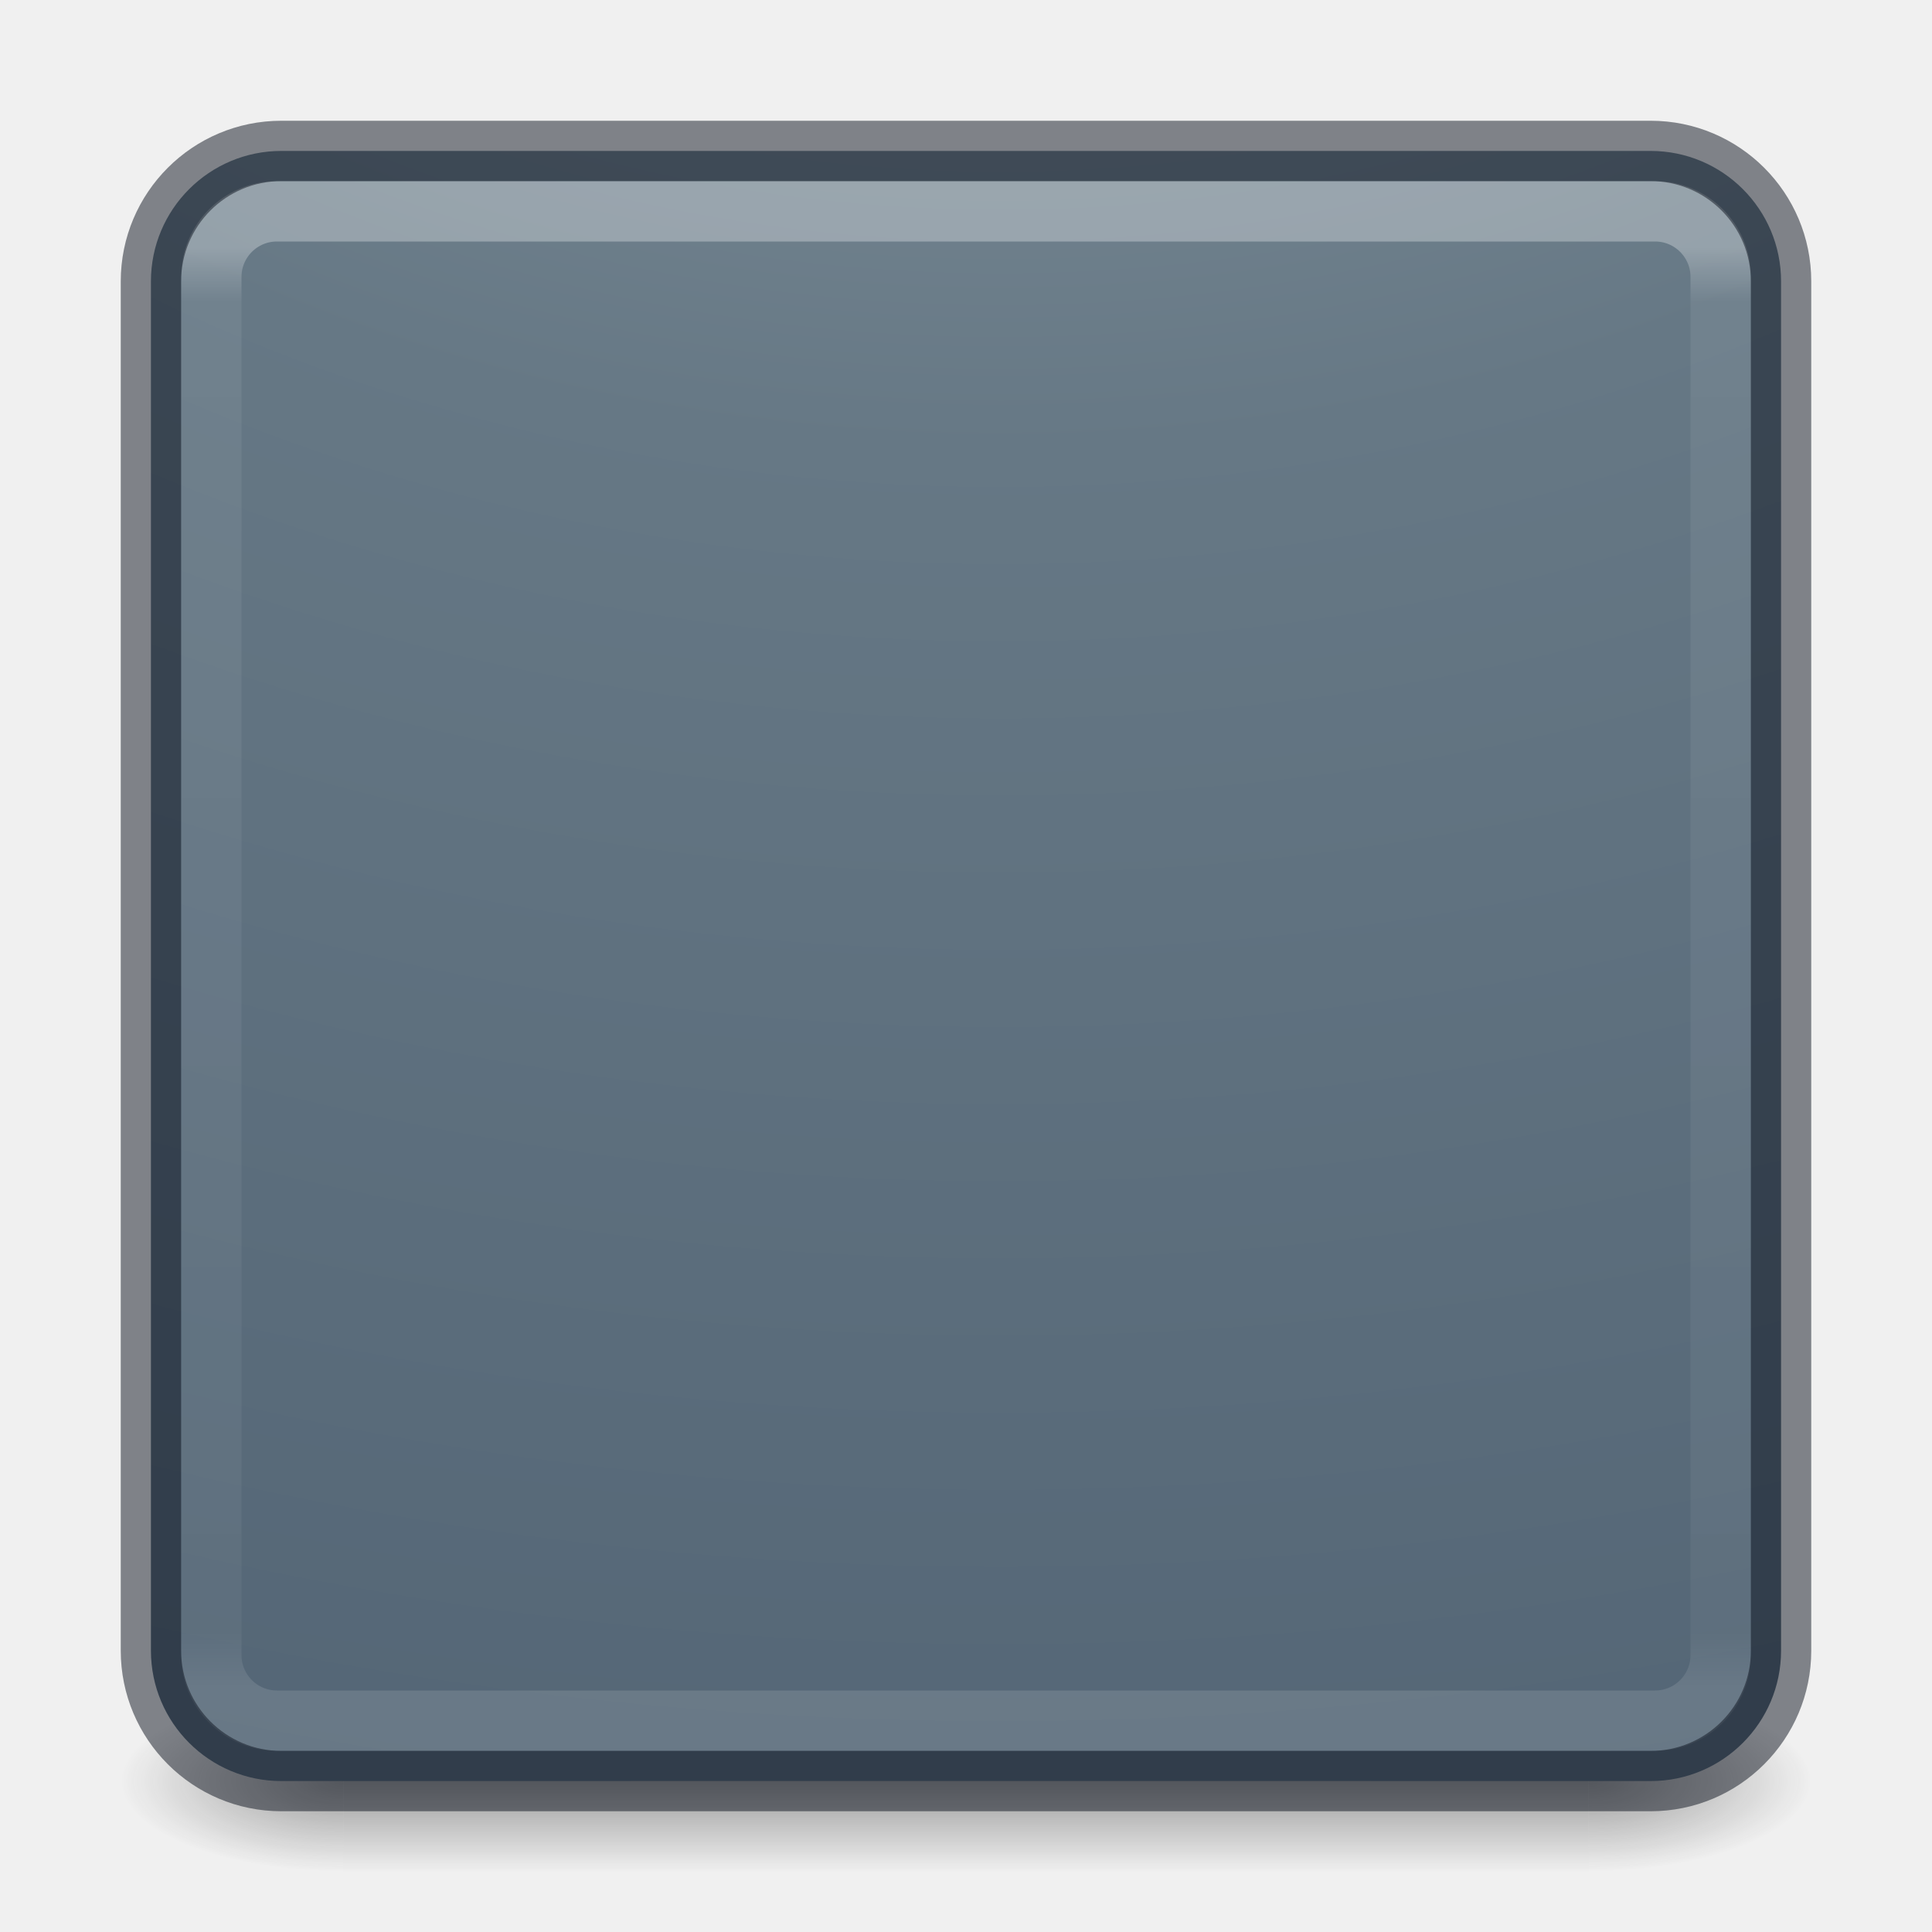
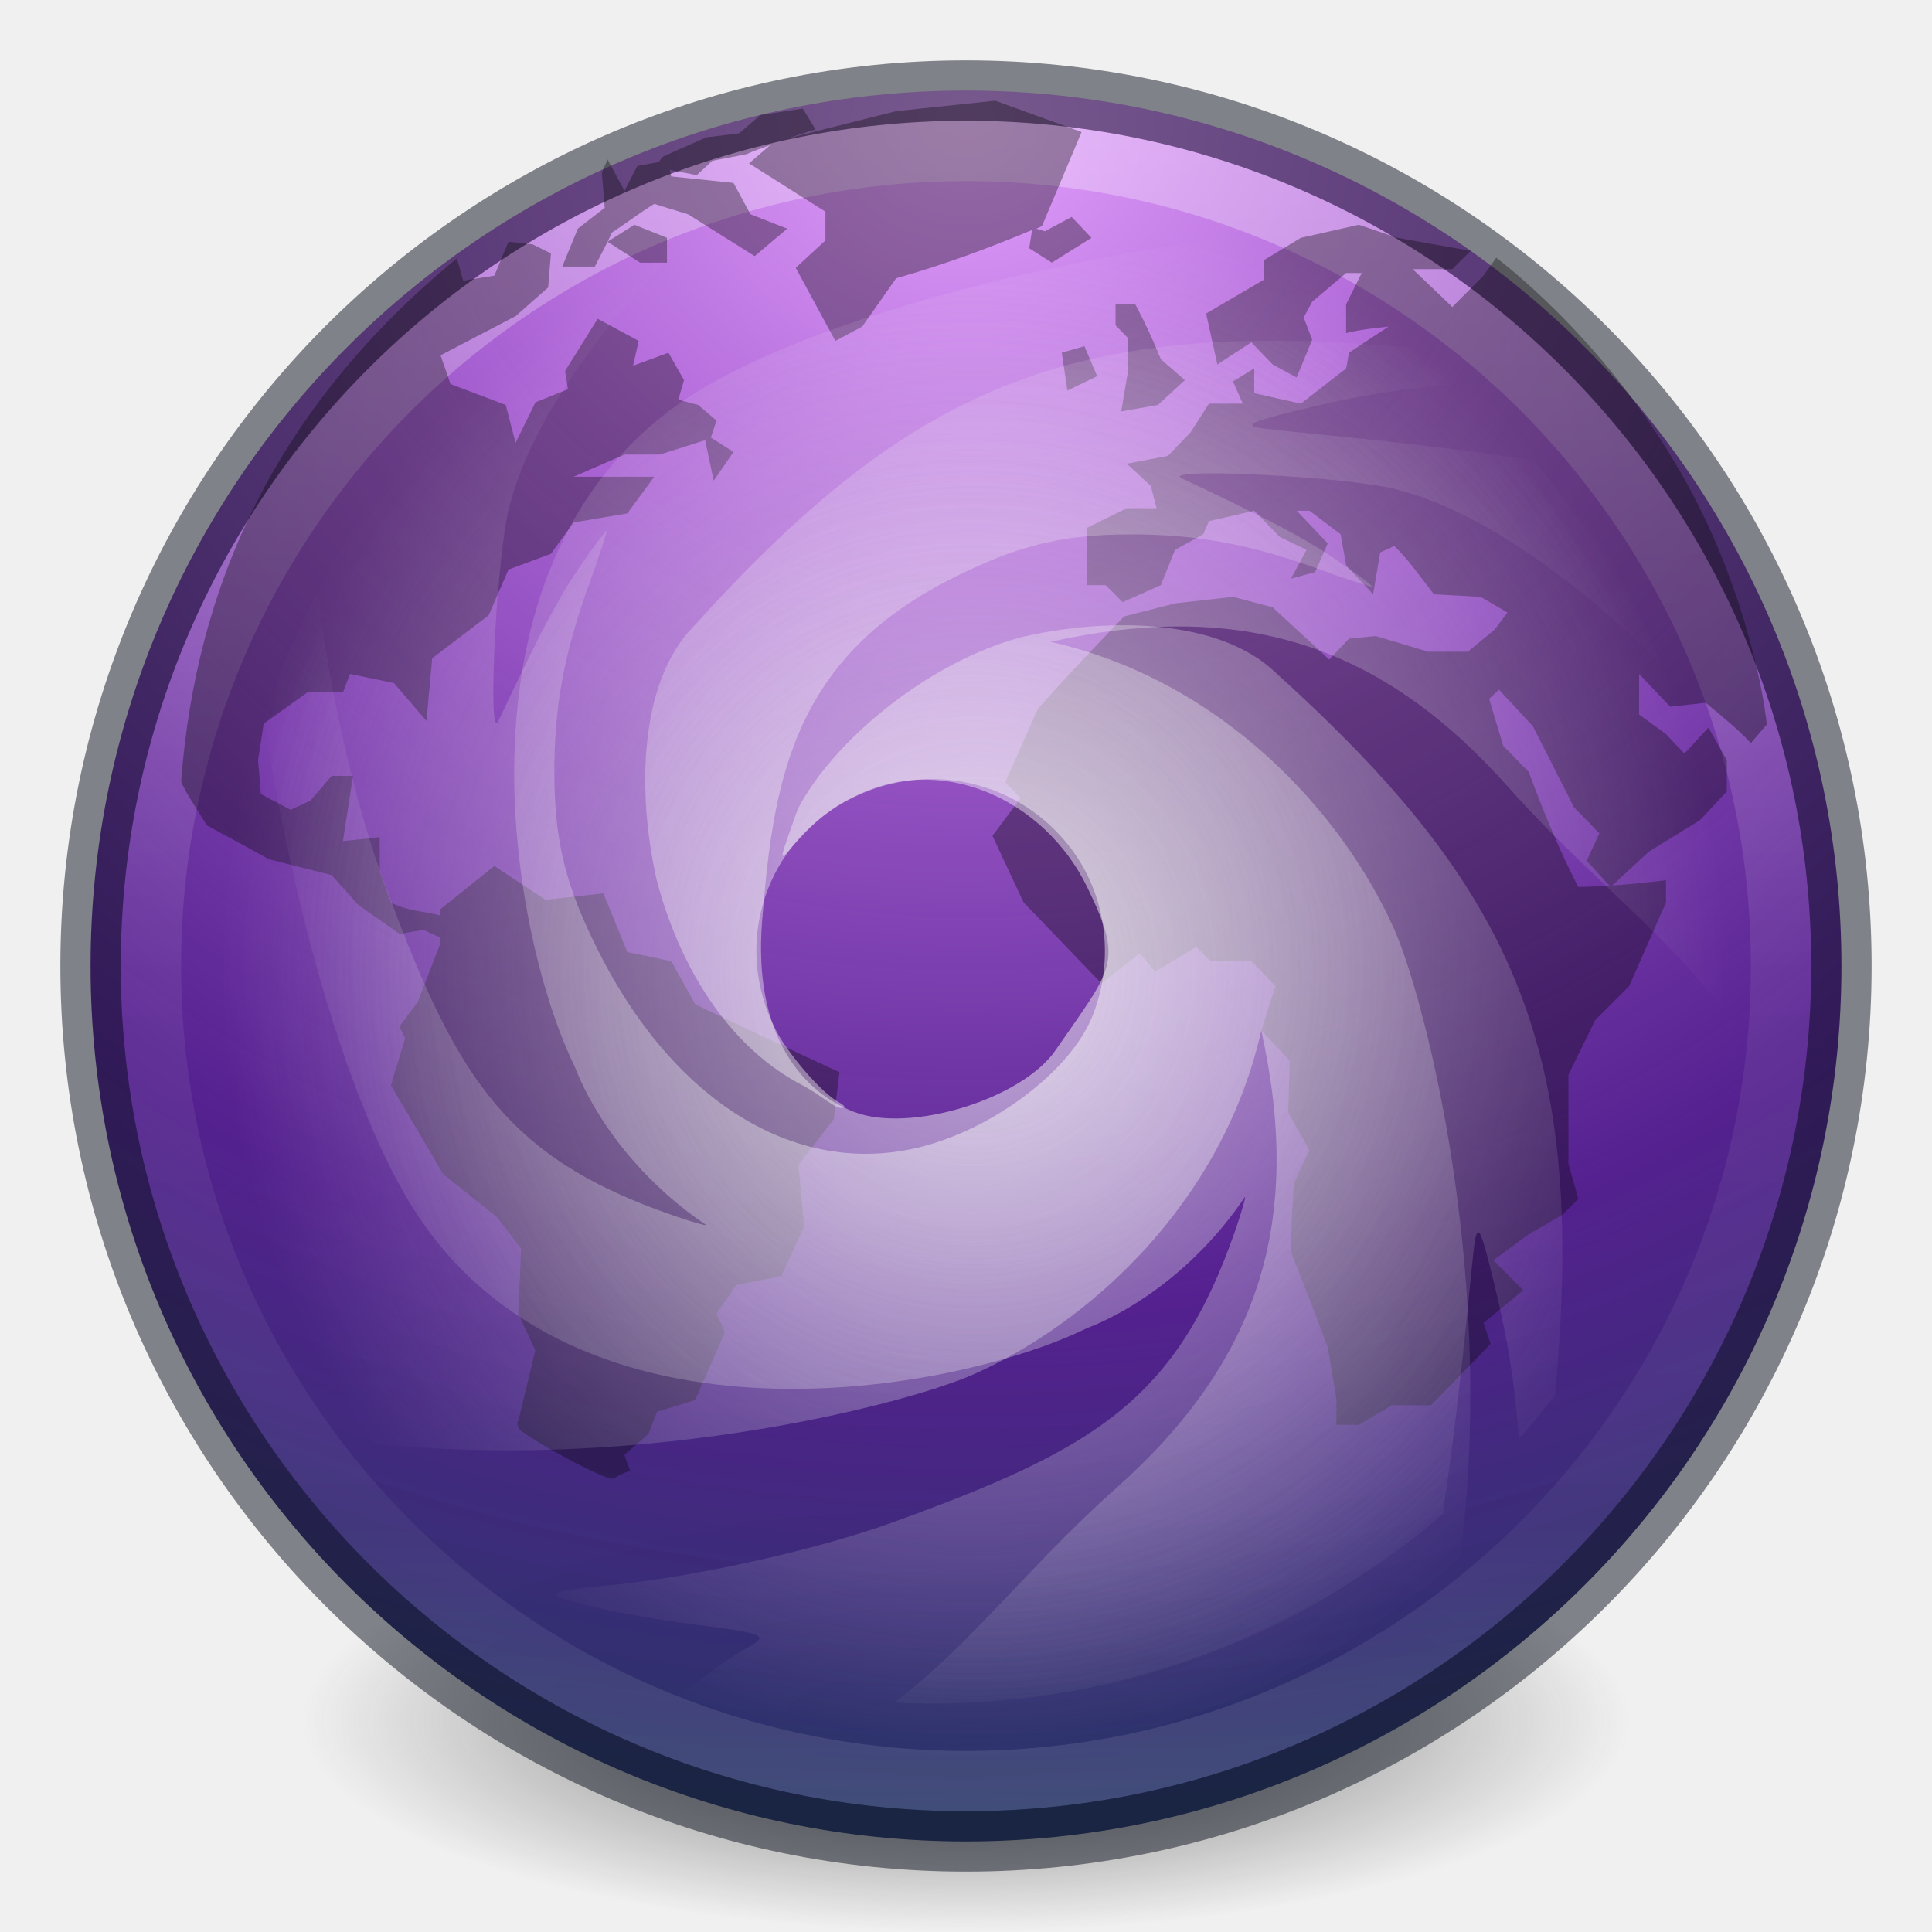
- <svg xmlns="http://www.w3.org/2000/svg" xmlns:xlink="http://www.w3.org/1999/xlink" id="svg4588" height="32" width="32" version="1.1">
-   <defs id="defs4590">
-     <linearGradient id="linearGradient4687">
-       <stop offset="0" style="stop-color:#000000;stop-opacity:1" id="stop4689" />
-       <stop offset="1" style="stop-color:#000000;stop-opacity:0" id="stop4691" />
-     </linearGradient>
-     <linearGradient gradientTransform="matrix(0.6756757,0,0,0.6756757,-0.2162186,-0.2162061)" gradientUnits="userSpaceOnUse" xlink:href="#linearGradient3924-0" id="linearGradient3483" y2="41.679" x2="38.546" y1="6.374" x1="38.546" />
-     <linearGradient id="linearGradient3924-0">
-       <stop offset="0" style="stop-color:#ffffff;stop-opacity:1" id="stop3926-6" />
-       <stop offset="0.038" style="stop-color:#ffffff;stop-opacity:0.235" id="stop3928-3" />
-       <stop offset="0.962" style="stop-color:#ffffff;stop-opacity:0.157" id="stop3930-2" />
-       <stop offset="1" style="stop-color:#ffffff;stop-opacity:0.392" id="stop3932-62" />
-     </linearGradient>
-     <radialGradient gradientTransform="matrix(0,6.575229,-8.07228,0,96.95192,-56.11144)" gradientUnits="userSpaceOnUse" xlink:href="#linearGradient2867-449-88-871-390-598-476-591-434-148-57-177-8-3-3-6-4-8-8-8-5" id="radialGradient4388" fy="9.957" fx="6.2" r="12.672" cy="9.957" cx="6.73" />
-     <linearGradient id="linearGradient2867-449-88-871-390-598-476-591-434-148-57-177-8-3-3-6-4-8-8-8-5">
-       <stop offset="0" style="stop-color:#95a3ab;stop-opacity:1" id="stop3750-1-0-7-6-6-1-3-9-3" />
-       <stop offset="0.262" style="stop-color:#667885;stop-opacity:1" id="stop3752-3-7-4-0-32-8-923-0-7" />
-       <stop offset="0.705" style="stop-color:#485a6c;stop-opacity:1" id="stop3754-1-8-5-2-7-6-7-1-9" />
-       <stop offset="1" style="stop-color:#273445;stop-opacity:1" id="stop3756-1-6-2-6-6-1-96-6-0" />
-     </linearGradient>
-     <radialGradient gradientTransform="matrix(2.003784,0,0,1.4,27.98813,-17.4)" gradientUnits="userSpaceOnUse" xlink:href="#linearGradient3688-166-749-6" id="radialGradient3493" fy="43.5" fx="4.993" r="2.5" cy="43.5" cx="4.993" />
-     <linearGradient id="linearGradient3688-166-749-6">
-       <stop offset="0" style="stop-color:#181818;stop-opacity:1" id="stop2883-8" />
-       <stop offset="1" style="stop-color:#181818;stop-opacity:0" id="stop2885-3" />
-     </linearGradient>
-     <radialGradient gradientTransform="matrix(2.003784,0,0,1.4,-20.01187,-104.4)" gradientUnits="userSpaceOnUse" xlink:href="#linearGradient3688-464-309-7" id="radialGradient3495" fy="43.5" fx="4.993" r="2.5" cy="43.5" cx="4.993" />
-     <linearGradient id="linearGradient3688-464-309-7">
-       <stop offset="0" style="stop-color:#181818;stop-opacity:1" id="stop2889-0" />
-       <stop offset="1" style="stop-color:#181818;stop-opacity:0" id="stop2891-66" />
-     </linearGradient>
-     <linearGradient gradientUnits="userSpaceOnUse" xlink:href="#linearGradient3702-501-757-3" id="linearGradient3497" y2="39.999" x2="25.058" y1="47.028" x1="25.058" />
-     <linearGradient id="linearGradient3702-501-757-3">
-       <stop offset="0" style="stop-color:#181818;stop-opacity:0" id="stop2895-3" />
-       <stop offset="0.5" style="stop-color:#181818;stop-opacity:1" id="stop2897-28" />
-       <stop offset="1" style="stop-color:#181818;stop-opacity:0" id="stop2899-8" />
-     </linearGradient>
-     <linearGradient x1="30.213" y1="21.417" x2="30.213" y2="25.361" id="linearGradient3143" xlink:href="#linearGradient4687" gradientUnits="userSpaceOnUse" gradientTransform="matrix(0.7473457,0,0,-0.7482173,-1.935797,34.71217)" />
+ <svg xmlns="http://www.w3.org/2000/svg" xmlns:xlink="http://www.w3.org/1999/xlink" id="svg4505" height="32" width="32" version="1.1">
+   <defs id="defs4507">
+     <linearGradient id="linearGradient1170">
+       <stop style="stop-color:#f8f8f8;stop-opacity:1;" offset="0" id="stop1166" />
+       <stop style="stop-color:#f8f8f8;stop-opacity:0;" offset="1" id="stop1168" />
+     </linearGradient>
+     <linearGradient id="linearGradient3820-7-2-2">
+       <stop offset="0" style="stop-color:#3d3d3d;stop-opacity:1" id="stop3822-2-6-36" />
+       <stop offset="0.5" style="stop-color:#686868;stop-opacity:0.498" id="stop3864-8-7-6" />
+       <stop offset="1" style="stop-color:#686868;stop-opacity:0" id="stop3824-1-2-4" />
+     </linearGradient>
+     <radialGradient gradientTransform="matrix(0.1752454,0,0,0.05575992,-1.37681,18.11914)" gradientUnits="userSpaceOnUse" xlink:href="#linearGradient3820-7-2-2" id="radialGradient3043" fy="186.171" fx="99.157" r="62.769" cy="186.171" cx="99.157" />
+     <linearGradient gradientTransform="matrix(0.7297297,0,0,0.7297297,-36.34608,-2.503931)" gradientUnits="userSpaceOnUse" xlink:href="#linearGradient4011" id="linearGradient3012" y2="44.341" x2="71.204" y1="6.238" x1="71.204" />
+     <linearGradient id="linearGradient4011">
+       <stop offset="0" style="stop-color:#ffffff;stop-opacity:1" id="stop4013" />
+       <stop offset="0.508" style="stop-color:#ffffff;stop-opacity:0.235" id="stop4015" />
+       <stop offset="0.835" style="stop-color:#ffffff;stop-opacity:0.157" id="stop4017" />
+       <stop offset="1" style="stop-color:#ffffff;stop-opacity:0.392" id="stop4019" />
+     </linearGradient>
+     <linearGradient id="linearGradient2867-449-88-871-390-598-476-591-434-148-57-177-3-8-8">
+       <stop offset="0" style="stop-color:#95a3ab;stop-opacity:1" id="stop3750-8-9-0" />
+       <stop offset="0.262" style="stop-color:#667885;stop-opacity:1" id="stop3752-3-2-2" />
+       <stop offset="0.705" style="stop-color:#485a6c;stop-opacity:1" id="stop3754-7-2-2-9" />
+       <stop offset="1" style="stop-color:#273445;stop-opacity:1" id="stop3756-9-3-05" />
+     </linearGradient>
+     <linearGradient id="linearGradient4632-92-3-0-8-1-6-6">
+       <stop offset="0" style="stop-color:#fafafa;stop-opacity:1" id="stop4634-68-8-0-2-9-1-1" />
+       <stop offset="1" style="stop-color:#e1e1e1;stop-opacity:1" id="stop4636-8-21-7-1-4-9-4" />
+     </linearGradient>
+     <linearGradient id="linearGradient4011-7-8">
+       <stop offset="0" style="stop-color:#ffffff;stop-opacity:1" id="stop4013-4" />
+       <stop offset="0.508" style="stop-color:#ffffff;stop-opacity:0.235" id="stop4015-61" />
+       <stop offset="0.835" style="stop-color:#ffffff;stop-opacity:0.157" id="stop4017-2" />
+       <stop offset="1" style="stop-color:#ffffff;stop-opacity:0.392" id="stop4019-2" />
+     </linearGradient>
+     <linearGradient gradientTransform="matrix(0.3513513,0,0,0.3513513,-1.203669,15.0907)" gradientUnits="userSpaceOnUse" xlink:href="#linearGradient4011-7-8" id="linearGradient3364" y2="42.884" x2="71.204" y1="7.831" x1="71.204" />
+     <radialGradient gradientTransform="matrix(0,0.8532606,-0.9026479,-2.322444e-8,31.6272,11.64569)" gradientUnits="userSpaceOnUse" xlink:href="#linearGradient4632-92-3-0-8-1-6-6" id="radialGradient3370" fy="8.45" fx="6.275" r="20" cy="8.45" cx="6.275" />
+     <radialGradient gradientTransform="matrix(-2.0139244e-8,1.400001,-1.600001,-2.3016278e-8,29.51967,-4.214991)" gradientUnits="userSpaceOnUse" xlink:href="#linearGradient2867-449-88-871-390-598-476-591-434-148-6" id="radialGradient3386" fy="8.45" fx="4.439" r="20" cy="8.45" cx="4.439" />
+     <linearGradient gradientTransform="matrix(0.8074983,0,0,0.833744,46.32299,-10.00994)" gradientUnits="userSpaceOnUse" xlink:href="#linearGradient3104-8-8-97-4-6-2-0-1-4-0-5-8-3-9-1-4" id="linearGradient3373-2" y2="5.176" x2="-95.838" y1="54.2" x1="-95.838" />
+     <linearGradient id="linearGradient3104-8-8-97-4-6-2-0-1-4-0-5-8-3-9-1-4">
+       <stop offset="0" style="stop-color:#000000;stop-opacity:0.322" id="stop3106-5-4-3-5-0-1-61-9-2-7-3-3-2-6-9-2" />
+       <stop offset="1" style="stop-color:#000000;stop-opacity:0.278" id="stop3108-4-3-7-8-2-4-01-9-9-0-6-4-3-7-7-3" />
+     </linearGradient>
+     <linearGradient id="linearGradient1242">
+       <stop id="stop1238" offset="0" style="stop-color:#ffffff;stop-opacity:1;" />
+       <stop id="stop1240" offset="1" style="stop-color:#ffffff;stop-opacity:0;" />
+     </linearGradient>
+     <linearGradient id="linearGradient2867-449-88-871-390-598-476-591-434-148">
+       <stop id="stop1209" style="stop-color:#51cfee;stop-opacity:1" offset="0" />
+       <stop id="stop1211" style="stop-color:#49a3d2;stop-opacity:1" offset="0.262" />
+       <stop id="stop1213" style="stop-color:#3470b4;stop-opacity:1" offset="0.705" />
+       <stop id="stop1215" style="stop-color:#273567;stop-opacity:1" offset="1" />
+     </linearGradient>
+     <linearGradient id="linearGradient1131">
+       <stop id="stop1127" offset="0" style="stop-color:#f0ffff;stop-opacity:1;" />
+       <stop id="stop1129" offset="1" style="stop-color:#f0ffff;stop-opacity:0;" />
+     </linearGradient>
+     <linearGradient gradientTransform="matrix(20.56585,0,0,20.56541,-1196.45,-3.854075)" gradientUnits="userSpaceOnUse" xlink:href="#linearGradient1242" id="linearGradient3697" y2="-1.462" x2="62.2" y1="-12.489" x1="62.2" />
+     <radialGradient gradientTransform="matrix(0,33.09455,-33.09456,0,-206.0155,-2234.5)" gradientUnits="userSpaceOnUse" xlink:href="#linearGradient2867-449-88-871-390-598-476-591-434-148-6" id="radialGradient3705" fy="-8.726" fx="61.24" r="9.755" cy="-8.726" cx="61.24" />
+     <linearGradient id="linearGradient2867-449-88-871-390-598-476-591-434-148-6">
+       <stop offset="0" style="stop-color:#e29ffc;stop-opacity:1" id="stop4627" />
+       <stop offset="0.262" style="stop-color:#ad65d6;stop-opacity:1" id="stop4629" />
+       <stop offset="0.705" style="stop-color:#4c158a;stop-opacity:0.946" id="stop4631" />
+       <stop offset="1" style="stop-color:#273567;stop-opacity:1" id="stop4633" />
+     </linearGradient>
+     <linearGradient gradientTransform="matrix(9.205047,0,0,9.204832,-141.8262,-293.3072)" gradientUnits="userSpaceOnUse" xlink:href="#linearGradient3707-319-631" id="linearGradient3713" y2="2.689" x2="20" y1="43" x1="20" />
+     <linearGradient id="linearGradient3707-319-631">
+       <stop offset="0" style="stop-color:#6d255f;stop-opacity:1" id="stop4637" />
+       <stop offset="0.5" style="stop-color:#73416c;stop-opacity:1" id="stop4639" />
+       <stop offset="1" style="stop-color:#b361b5;stop-opacity:1" id="stop4641" />
+     </linearGradient>
+     <linearGradient id="linearGradient8838">
+       <stop offset="0" style="stop-color:#000000;stop-opacity:1" id="stop8840" />
+       <stop offset="1" style="stop-color:#000000;stop-opacity:0" id="stop8842" />
+     </linearGradient>
+     <radialGradient gradientTransform="matrix(19.9075,0,0,8.047689,-1167.781,29.73981)" gradientUnits="userSpaceOnUse" xlink:href="#linearGradient8838" id="radialGradient3757" fy="4.625" fx="62.625" r="10.625" cy="4.625" cx="62.625" />
+     <radialGradient gradientTransform="matrix(-7.367159,0.1009994,0.09676683,7.065359,120.2459,-145.9398)" gradientUnits="userSpaceOnUse" xlink:href="#linearGradient4845" id="radialGradient2418" fy="24.149" fx="17.814" r="9.125" cy="24.149" cx="17.814" />
+     <linearGradient id="linearGradient4845">
+       <stop offset="0" style="stop-color:#ffffff;stop-opacity:1" id="stop4847" />
+       <stop offset="1" style="stop-color:#b6b6b6;stop-opacity:1" id="stop4849" />
+     </linearGradient>
+     <linearGradient id="back">
+       <stop id="stop930" style="stop-color:#95d1ab;stop-opacity:1" offset="0" />
+       <stop id="stop932" style="stop-color:#6793d0;stop-opacity:1" offset="0.262" />
+       <stop id="stop934" style="stop-color:#485a6c;stop-opacity:1" offset="0.705" />
+       <stop id="stop936" style="stop-color:#273445;stop-opacity:1" offset="1" />
+     </linearGradient>
+     <linearGradient gradientTransform="matrix(2.72973,0,0,2.72973,31.1739,-11.88561)" gradientUnits="userSpaceOnUse" xlink:href="#linearGradient3924-776" id="linearGradient3159" y2="43" x2="24" y1="5" x1="24" />
+     <linearGradient id="linearGradient3924-776">
+       <stop offset="0" style="stop-color:#ffffff;stop-opacity:1" id="stop3124" />
+       <stop offset="0.063" style="stop-color:#ffffff;stop-opacity:0.235" id="stop3126" />
+       <stop offset="0.951" style="stop-color:#ffffff;stop-opacity:0.157" id="stop3128" />
+       <stop offset="1" style="stop-color:#ffffff;stop-opacity:0.392" id="stop3130" />
+     </linearGradient>
+     <radialGradient gradientTransform="matrix(0,4.730338,-5.804341,0,152.66,-26.73042)" gradientUnits="userSpaceOnUse" xlink:href="#linearGradient3600" id="radialGradient3395" fy="10.118" fx="6.136" r="12.672" cy="10.118" cx="6.136" />
+     <radialGradient gradientTransform="matrix(2.003784,0,0,1.4,39.48926,-36.12098)" gradientUnits="userSpaceOnUse" xlink:href="#linearGradient3688-166-749-5" id="radialGradient2455-1" fy="43.5" fx="4.993" r="2.5" cy="43.5" cx="4.993" />
+     <linearGradient id="linearGradient3688-166-749-5">
+       <stop offset="0" style="stop-color:#181818;stop-opacity:1" id="stop2883-0" />
+       <stop offset="1" style="stop-color:#181818;stop-opacity:0" id="stop2885-5" />
+     </linearGradient>
+     <radialGradient gradientTransform="matrix(2.003784,0,0,1.4,-31.513,-85.67902)" gradientUnits="userSpaceOnUse" xlink:href="#linearGradient3688-166-749-5" id="radialGradient2457-5" fy="43.5" fx="4.993" r="2.5" cy="43.5" cx="4.993" />
+     <linearGradient gradientTransform="translate(11.50113,-18.72098)" gradientUnits="userSpaceOnUse" xlink:href="#linearGradient3702-501-757-0" id="linearGradient2459-7" y2="39.999" x2="25.058" y1="47.028" x1="25.058" />
+     <linearGradient id="linearGradient3702-501-757-0">
+       <stop offset="0" style="stop-color:#181818;stop-opacity:0" id="stop2895-0" />
+       <stop offset="0.5" style="stop-color:#181818;stop-opacity:1" id="stop2897-2" />
+       <stop offset="1" style="stop-color:#181818;stop-opacity:0" id="stop2899-6" />
+     </linearGradient>
+     <radialGradient gradientTransform="matrix(1.556392,0,0,0.1697883,102.9578,88.75817)" gradientUnits="userSpaceOnUse" xlink:href="#linearGradient8838" id="radialGradient4377" fy="93.468" fx="-4.029" r="35.338" cy="93.468" cx="-4.029" />
+     <radialGradient gradientTransform="matrix(2.003784,0,0,1.4,71.60175,-20.025)" gradientUnits="userSpaceOnUse" xlink:href="#linearGradient3688-166-749-5" id="radialGradient2873-966-168" fy="43.5" fx="4.993" r="2.5" cy="43.5" cx="4.993" />
+     <radialGradient gradientTransform="matrix(2.003784,0,0,1.4,-63.62549,-101.775)" gradientUnits="userSpaceOnUse" xlink:href="#linearGradient3688-166-749-5" id="radialGradient2875-742-326" fy="43.5" fx="4.993" r="2.5" cy="43.5" cx="4.993" />
+     <filter id="filter3831" color-interpolation-filters="sRGB">
+       <feGaussianBlur id="feGaussianBlur3833" stdDeviation="0.637" />
+     </filter>
+     <clipPath id="clipPath3823">
+       <path style="fill:#ffffff;fill-opacity:1;stroke:none" id="path3825" d="M 108.812,58 C 107.254,58 106,59.254 106,60.812 l 0,24.375 C 106,86.746 107.254,88 108.812,88 l 24.375,0 C 134.746,88 136,86.746 136,85.188 l 0,-24.375 C 136,59.254 134.746,58 133.188,58 l -24.375,0 z m 7.188,4.5 10,0 0,8.75 5,0 -10,13.75 -10,-13.75 5,0 0,-8.75 z" />
+     </clipPath>
+     <linearGradient gradientTransform="matrix(0.625,0,0,0.625,129,30.75)" gradientUnits="userSpaceOnUse" xlink:href="#linearGradient8838" id="linearGradient3812" y2="50.069" x2="65.263" y1="64.205" x1="65.263" />
+     <filter id="filter3806" color-interpolation-filters="sRGB">
+       <feGaussianBlur id="feGaussianBlur3808" stdDeviation="1.2" />
+     </filter>
+     <linearGradient gradientTransform="translate(50.5,2.5)" gradientUnits="userSpaceOnUse" xlink:href="#linearGradient1242" id="linearGradient3788" y2="75.095" x2="70" y1="54" x1="70" />
+     <linearGradient gradientTransform="matrix(0.9375,0,0,0.9375,-139,54)" gradientUnits="userSpaceOnUse" xlink:href="#linearGradient3778" id="linearGradient3773" y2="72" x2="88" y1="72" x1="56" />
+     <linearGradient gradientTransform="matrix(0.625,0,0,0.625,79,29.75)" gradientUnits="userSpaceOnUse" xlink:href="#linearGradient1242" id="linearGradient3832" y2="50.069" x2="65.263" y1="64.205" x1="65.263" />
+     <filter id="filter3174" color-interpolation-filters="sRGB">
+       <feGaussianBlur id="feGaussianBlur3176" stdDeviation="1.71" />
+     </filter>
+     <linearGradient gradientTransform="matrix(1.005865,0,0,0.994169,50.5,-1.5)" gradientUnits="userSpaceOnUse" id="ButtonShadow" y2="7.017" x2="45.448" y1="92.54" x1="45.448">
+       <stop offset="0" style="stop-color:#000000;stop-opacity:1" id="stop3750" />
+       <stop offset="1" style="stop-color:#000000;stop-opacity:0.588" id="stop3752" />
+     </linearGradient>
+     <linearGradient id="linearGradient3778">
+       <stop offset="0" style="stop-color:#499119;stop-opacity:1" id="stop3780" />
+       <stop offset="1" style="stop-color:#8fd625;stop-opacity:1" id="stop3782" />
+     </linearGradient>
+     <linearGradient id="linearGradient3600">
+       <stop offset="0" style="stop-color:#f4f4f4;stop-opacity:1" id="stop3602" />
+       <stop offset="1" style="stop-color:#dbdbdb;stop-opacity:1" id="stop3604" />
+     </linearGradient>
+     <linearGradient id="linearGradient3104-5">
+       <stop offset="0" style="stop-color:#aaaaaa;stop-opacity:1" id="stop3106-9" />
+       <stop offset="1" style="stop-color:#c8c8c8;stop-opacity:1" id="stop3108-8" />
+     </linearGradient>
+     <linearGradient gradientTransform="translate(50.5,-0.5325511)" gradientUnits="userSpaceOnUse" xlink:href="#linearGradient3924-776" id="linearGradient3084" y2="43" x2="24" y1="5" x1="24" />
+     <radialGradient gradientTransform="matrix(0,1.889555,-1.998924,-5.1430789e-8,91.39055,-9.095907)" gradientUnits="userSpaceOnUse" xlink:href="#linearGradient3600" id="radialGradient3093" fy="8.45" fx="7.496" r="20" cy="8.45" cx="7.496" />
+     <linearGradient gradientUnits="userSpaceOnUse" xlink:href="#linearGradient3104-5" id="linearGradient3098" y2="3" x2="20" y1="43" x1="20" gradientTransform="translate(50.5,-1.5)" />
+     <linearGradient gradientTransform="matrix(0,-0.8977747,0.9642531,0,31.19036,50.27105)" gradientUnits="userSpaceOnUse" xlink:href="#linearGradient4297" id="linearGradient3149-7" y2="46.971" x2="18.681" y1="46.971" x1="40.958" />
+     <linearGradient id="linearGradient4297">
+       <stop offset="0" style="stop-color:#ffffff;stop-opacity:1" id="stop4299" />
+       <stop offset="0.45" style="stop-color:#ffffff;stop-opacity:0.235" id="stop4301" />
+       <stop offset="0.65" style="stop-color:#ffffff;stop-opacity:0.157" id="stop4303" />
+       <stop offset="1" style="stop-color:#ffffff;stop-opacity:0.392" id="stop4305" />
+     </linearGradient>
+     <linearGradient gradientTransform="matrix(0.8227934,0,0,0.7660677,65.47064,9.06024)" gradientUnits="userSpaceOnUse" xlink:href="#linearGradient2867-449-88-871-390-598-476-591-434-148-57-177" id="linearGradient4453-5" y2="39.735" x2="23.732" y1="5.394" x1="23.732" />
+     <radialGradient gradientTransform="matrix(-0.5654563,0,0,-0.6072327,99.71462,49.78053)" gradientUnits="userSpaceOnUse" xlink:href="#linearGradient8838" id="radialGradient3129" fy="36.421" fx="24.837" r="15.645" cy="36.421" cx="24.837" />
+     <linearGradient id="linearGradient2867-449-88-871-390-598-476-591-434-148-57-177">
+       <stop offset="0" style="stop-color:#90dbec;stop-opacity:1" id="stop3750-1" />
+       <stop offset="0.262" style="stop-color:#55c1ec;stop-opacity:1" id="stop3752-0" />
+       <stop offset="0.705" style="stop-color:#3689e6;stop-opacity:1" id="stop3754" />
+       <stop offset="1" style="stop-color:#2b63a0;stop-opacity:1" id="stop3756" />
+     </linearGradient>
+     <clipPath id="clipPath1093" clipPathUnits="userSpaceOnUse">
+       <path style="opacity:1;fill:#000000;fill-opacity:1;stroke:none;stroke-width:1;stroke-miterlimit:4;stroke-dasharray:none;stroke-opacity:1" id="path1095" d="m 284.579,38.36 c 0,27.24 -21.768,49.323 -48.617,49.323 -26.851,0 -48.618,-22.083 -48.618,-49.323 0,-27.239 21.767,-49.319 48.618,-49.319 26.848,0 48.617,22.08 48.617,49.319 z" />
+     </clipPath>
+     <clipPath id="clipPath1093-6" clipPathUnits="userSpaceOnUse">
+       <path style="opacity:1;fill:#000000;fill-opacity:1;stroke:none;stroke-width:1;stroke-miterlimit:4;stroke-dasharray:none;stroke-opacity:1" id="path1095-2" d="m 284.579,38.36 c 0,27.24 -21.768,49.323 -48.617,49.323 -26.851,0 -48.618,-22.083 -48.618,-49.323 0,-27.239 21.767,-49.319 48.618,-49.319 26.848,0 48.617,22.08 48.617,49.319 z" />
+     </clipPath>
+     <radialGradient gradientUnits="userSpaceOnUse" gradientTransform="matrix(1,0,0,1.064794,0,-2.4856)" r="46.32" fy="38.362" fx="233.665" cy="38.362" cx="233.665" id="radialGradient1149" xlink:href="#linearGradient1131" />
+     <clipPath id="clipPath1093-9" clipPathUnits="userSpaceOnUse">
+       <path style="opacity:1;fill:#000000;fill-opacity:1;stroke:none;stroke-width:1;stroke-miterlimit:4;stroke-dasharray:none;stroke-opacity:1" id="path1095-3" d="m 284.579,38.36 c 0,27.24 -21.768,49.323 -48.617,49.323 -26.851,0 -48.618,-22.083 -48.618,-49.323 0,-27.239 21.767,-49.319 48.618,-49.319 26.848,0 48.617,22.08 48.617,49.319 z" />
+     </clipPath>
+     <radialGradient gradientUnits="userSpaceOnUse" gradientTransform="matrix(1,0,0,1.064794,0,-2.4856)" r="46.32" fy="38.362" fx="233.665" cy="38.362" cx="233.665" id="radialGradient1149-6" xlink:href="#linearGradient1131" />
+     <clipPath id="clipPath1093-6-9" clipPathUnits="userSpaceOnUse">
+       <path style="opacity:1;fill:#000000;fill-opacity:1;stroke:none;stroke-width:1;stroke-miterlimit:4;stroke-dasharray:none;stroke-opacity:1" id="path1095-2-2" d="m 284.579,38.36 c 0,27.24 -21.768,49.323 -48.617,49.323 -26.851,0 -48.618,-22.083 -48.618,-49.323 0,-27.239 21.767,-49.319 48.618,-49.319 26.848,0 48.617,22.08 48.617,49.319 z" />
+     </clipPath>
+     <radialGradient gradientUnits="userSpaceOnUse" gradientTransform="matrix(1,0,0,1.064794,0,-2.4856)" r="46.32" fy="38.362" fx="233.665" cy="38.362" cx="233.665" id="radialGradient1270" xlink:href="#linearGradient1242" />
+     <clipPath id="clipPath1093-6-9-6" clipPathUnits="userSpaceOnUse">
+       <path style="opacity:1;fill:#000000;fill-opacity:1;stroke:none;stroke-width:1;stroke-miterlimit:4;stroke-dasharray:none;stroke-opacity:1" id="path1095-2-2-7" d="m 284.579,38.36 c 0,27.24 -21.768,49.323 -48.617,49.323 -26.851,0 -48.618,-22.083 -48.618,-49.323 0,-27.239 21.767,-49.319 48.618,-49.319 26.848,0 48.617,22.08 48.617,49.319 z" />
+     </clipPath>
+     <radialGradient xlink:href="#linearGradient1170" id="radialGradient1172" cx="233.665" cy="38.362" fx="233.665" fy="38.362" r="46.32" gradientTransform="matrix(1,0,0,1.064794,0,-2.4856)" gradientUnits="userSpaceOnUse" />
+     <radialGradient xlink:href="#linearGradient1170" id="radialGradient1172-5" cx="233.665" cy="38.362" fx="233.665" fy="38.362" r="46.32" gradientTransform="matrix(0,-1.017222,1.046767,0,192.3744,278.6499)" gradientUnits="userSpaceOnUse" />
+     <clipPath id="clipPath1093-6-9-6-6" clipPathUnits="userSpaceOnUse">
+       <path style="opacity:1;fill:#000000;fill-opacity:1;stroke:none;stroke-width:1;stroke-miterlimit:4;stroke-dasharray:none;stroke-opacity:1" id="path1095-2-2-7-2" d="m 284.579,38.36 c 0,27.24 -21.768,49.323 -48.617,49.323 -26.851,0 -48.618,-22.083 -48.618,-49.323 0,-27.239 21.767,-49.319 48.618,-49.319 26.848,0 48.617,22.08 48.617,49.319 z" />
+     </clipPath>
+     <radialGradient xlink:href="#linearGradient1170" id="radialGradient1188" cx="233.665" cy="38.362" fx="233.665" fy="38.362" r="46.32" gradientTransform="matrix(1,0,0,1.064794,0,-2.4856)" gradientUnits="userSpaceOnUse" />
+     <radialGradient r="46.32" fy="38.362" fx="233.665" cy="38.362" cx="233.665" gradientTransform="matrix(0,-1.017222,1.046767,0,192.3744,278.6499)" gradientUnits="userSpaceOnUse" id="radialGradient1198" xlink:href="#linearGradient1170" />
  </defs>
-   <g id="g4174">
-     <g style="display:inline" id="g2036-2" transform="matrix(0.6999997,0,0,0.3333336,-0.8000002,15.33333)">
-       <g style="opacity:0.4" id="g3712-3" transform="matrix(1.052632,0,0,1.285713,-1.263158,-13.42854)">
-         <rect style="fill:url(#radialGradient3493);fill-opacity:1;stroke:none" id="rect2801-0" y="40" x="38" height="7" width="5" />
-         <rect style="fill:url(#radialGradient3495);fill-opacity:1;stroke:none" id="rect3696-2" transform="scale(-1,-1)" y="-47" x="-10" height="7" width="5" />
-         <rect style="fill:url(#linearGradient3497);fill-opacity:1;stroke:none" id="rect3700-1" y="40" x="10" height="7" width="28" />
-       </g>
-     </g>
-     <rect style="color:#000000;display:inline;overflow:visible;visibility:visible;fill:url(#radialGradient4388);fill-opacity:1;fill-rule:nonzero;stroke:none;stroke-width:1;marker:none;enable-background:accumulate" id="rect5505" y="2.5" x="2.5" ry="2.16" rx="2.16" height="27" width="27" />
-     <rect style="opacity:0.3;fill:none;stroke:url(#linearGradient3483);stroke-width:1;stroke-linecap:round;stroke-linejoin:round;stroke-miterlimit:4;stroke-dasharray:none;stroke-dashoffset:0;stroke-opacity:1" id="rect6741-7-4" y="3.5" x="3.5" ry="1.087" rx="1.087" height="25" width="25" />
-     <rect style="color:#000000;display:inline;overflow:visible;visibility:visible;opacity:0.5;fill:none;stroke:#0e141f;stroke-width:1;stroke-linecap:round;stroke-linejoin:round;stroke-miterlimit:4;stroke-dasharray:none;stroke-dashoffset:0;stroke-opacity:1;marker:none;enable-background:accumulate" id="rect5505-6" y="2.5" x="2.5" ry="2.16" rx="2.16" height="27" width="27" />
+   <g id="g4177">
+     <path d="m 27,28.5 a 11,3.5 0 1 1 -22,0 11,3.5 0 1 1 22,0 z" id="path3818-0-2" style="fill:url(#radialGradient3043);fill-opacity:1;stroke:none" />
+     <path d="M 16,1.5 C 7.999,1.5 1.5,7.999 1.5,16 1.5,24.001 7.999,30.5 16,30.5 24.001,30.5 30.5,24.001 30.5,16 30.5,7.999 24.001,1.5 16,1.5 z" id="path2555-72" style="color:#000000;fill:url(#radialGradient3386);fill-opacity:1;fill-rule:nonzero;stroke:none;stroke-width:1;marker:none;visibility:visible;display:inline;overflow:visible;enable-background:accumulate" />
+     <path d="m 29.5,16 c 0,7.456 -6.045,13.5 -13.5,13.5 C 8.544,29.5 2.5,23.456 2.5,16 2.5,8.544 8.544,2.5 16,2.5 23.455,2.5 29.5,8.544 29.5,16 l 0,0 z" id="path8655" style="opacity:0.3;color:#000000;fill:none;stroke:url(#linearGradient3012);stroke-width:1;stroke-linecap:round;stroke-linejoin:round;stroke-miterlimit:4;stroke-opacity:1;stroke-dasharray:none;stroke-dashoffset:0;marker:none;visibility:visible;display:inline;overflow:visible;enable-background:accumulate" />
+     <path d="M 16,1.5 C 7.999,1.5 1.5,7.999 1.5,16 1.5,24.001 7.999,30.5 16,30.5 24.001,30.5 30.5,24.001 30.5,16 30.5,7.999 24.001,1.5 16,1.5 z" id="path2555-6" style="opacity:0.5;color:#000000;fill:#000000;fill-opacity:0;fill-rule:nonzero;stroke:#0e141f;stroke-width:1;stroke-linecap:round;stroke-linejoin:round;stroke-miterlimit:4;stroke-opacity:1;stroke-dasharray:none;stroke-dashoffset:0;marker:none;visibility:visible;display:inline;overflow:visible;enable-background:accumulate" />
+   </g>
+   <path d="m 16.485,1.668 -1.641,0.173 -1.805,0.454 c 0.154,-0.05 0.309,-0.104 0.469,-0.151 l -0.211,-0.346 -0.703,0.108 -0.352,0.303 -0.539,0.065 -0.492,0.216 -0.234,0.108 -0.07,0.087 -0.352,0.065 L 10.344,3.16 10.063,2.641 9.969,2.857 10.016,3.441 9.571,3.787 9.313,4.415 h 0.539 l 0.211,-0.411 0.07,-0.151 c 0.237,-0.155 0.462,-0.327 0.703,-0.476 l 0.562,0.173 c 0.366,0.23 0.735,0.463 1.102,0.692 L 13.039,3.787 12.43,3.549 12.149,3.03 11.118,2.922 l -0.023,-0.108 0.445,0.087 0.258,-0.238 0.562,-0.108 C 12.493,2.495 12.624,2.452 12.758,2.403 l -0.352,0.303 1.266,0.8 v 0.476 l -0.492,0.454 0.656,1.211 0.445,-0.238 0.562,-0.8 C 15.635,4.384 16.348,4.121 17.094,3.809 l -0.047,0.303 0.375,0.238 0.656,-0.411 -0.328,-0.346 -0.445,0.238 -0.141,-0.043 c 0.032,-0.014 0.061,-0.029 0.094,-0.043 L 17.914,2.187 Z m -6.422,2.336 0.539,0.346 h 0.445 V 3.939 l -0.539,-0.216 z m 12.445,-0.281 -0.961,0.216 -0.609,0.368 v 0.324 l -0.961,0.562 0.187,0.844 0.562,-0.368 0.352,0.368 0.398,0.216 0.258,-0.627 -0.141,-0.368 0.141,-0.26 0.562,-0.476 h 0.258 l -0.258,0.519 v 0.476 c 0.232,-0.058 0.466,-0.081 0.703,-0.108 L 22.344,5.842 22.297,6.102 21.547,6.686 20.774,6.513 V 6.102 l -0.352,0.216 0.164,0.368 h -0.562 l -0.305,0.476 -0.375,0.389 -0.68,0.13 0.398,0.368 0.094,0.368 H 18.664 L 18.008,8.74 v 0.952 h 0.305 l 0.281,0.281 0.633,-0.281 0.234,-0.584 0.469,-0.26 0.094,-0.216 0.75,-0.173 0.422,0.433 0.445,0.216 L 21.383,9.584 21.781,9.476 21.992,9 21.477,8.459 h 0.211 l 0.516,0.389 0.094,0.519 0.445,0.476 0.117,-0.692 0.234,-0.108 c 0.249,0.239 0.446,0.531 0.656,0.8 l 0.773,0.043 0.445,0.26 -0.211,0.281 -0.445,0.368 h -0.656 l -0.867,-0.26 -0.445,0.043 -0.328,0.346 -0.937,-0.865 -0.656,-0.173 -0.961,0.108 -0.844,0.216 c -0.481,0.504 -0.974,1.013 -1.43,1.536 l -0.539,1.211 0.258,0.26 -0.469,0.627 0.516,1.103 c 0.429,0.448 0.861,0.893 1.289,1.341 l 0.633,-0.497 0.258,0.303 0.68,-0.411 0.234,0.238 h 0.68 l 0.398,0.411 -0.234,0.735 0.469,0.497 -0.023,0.865 0.352,0.627 -0.258,0.541 c -0.025,0.388 -0.047,0.758 -0.047,1.146 0.207,0.525 0.414,1.05 0.609,1.579 l 0.141,0.844 v 0.433 h 0.375 l 0.539,-0.324 h 0.656 l 0.984,-1.017 -0.117,-0.346 0.656,-0.541 -0.492,-0.497 0.586,-0.433 0.562,-0.324 0.258,-0.26 -0.164,-0.584 c 0,-0.492 3e-6,-0.979 0,-1.471 l 0.445,-0.908 0.562,-0.562 0.609,-1.384 v -0.368 c -0.303,0.035 -0.594,0.067 -0.891,0.087 l 0.609,-0.562 0.844,-0.519 0.445,-0.476 V 12.591 C 28.501,12.415 28.399,12.226 28.297,12.05 l -0.398,0.433 -0.305,-0.324 -0.445,-0.324 v -0.671 l 0.516,0.541 0.586,-0.065 C 28.514,11.86 28.768,12.057 29,12.309 L 29.263,12 C 29.209,11.424 28.837,9.482 27.755,7.687 26.49,5.53 24.806,4.291 24.783,4.269 L 24.57,4.566 24.055,5.085 23.399,4.458 h 0.656 L 24.359,4.155 23.141,3.939 Z M 8.422,4.004 8.188,4.566 c 0,0 -0.41,0.063 -0.516,0.087 L 7.567,4.28 C 4.565,6.748 3.246,9.694 3,12.944 c 0.025,0.108 0.43,0.728 0.43,0.728 l 1.031,0.562 1.031,0.26 0.445,0.497 0.68,0.476 0.398,-0.065 0.281,0.13 v 0.087 l -0.375,0.973 -0.305,0.411 0.094,0.195 -0.234,0.779 0.867,1.471 0.891,0.714 0.398,0.519 -0.047,1.081 0.281,0.606 -0.281,1.168 c 0,0 -0.038,-0.01 0,0.108 0.038,0.118 1.482,0.91 1.579,0.844 0.097,-0.068 0.272,-0.13 0.272,-0.13 l -0.094,-0.26 0.398,-0.346 0.141,-0.368 0.633,-0.195 0.492,-1.125 -0.141,-0.303 0.328,-0.476 0.75,-0.151 0.375,-0.822 -0.094,-1.017 0.586,-0.757 0.094,-0.779 C 13.103,17.392 12.314,17.014 11.516,16.635 l -0.398,-0.714 -0.727,-0.151 -0.398,-0.973 -0.961,0.108 -0.844,-0.562 -0.891,0.714 v 0.108 c -0.267,-0.071 -0.583,-0.082 -0.82,-0.216 L 6.29,14.429 v -0.562 l -0.609,0.065 c 0.049,-0.358 0.115,-0.723 0.164,-1.081 H 5.493 l -0.352,0.411 -0.328,0.151 -0.492,-0.26 -0.047,-0.562 0.094,-0.606 0.727,-0.519 h 0.586 l 0.117,-0.303 0.727,0.151 0.539,0.627 0.094,-1.038 L 8.094,10.19 8.422,9.433 9.125,9.173 9.5,8.654 10.391,8.503 10.836,7.897 H 9.5 L 10.344,7.529 h 0.586 L 11.68,7.291 11.821,7.962 12.149,7.486 11.774,7.248 11.868,6.967 11.563,6.707 11.235,6.621 11.329,6.296 11.071,5.842 10.485,6.058 10.579,5.647 9.899,5.28 9.36,6.145 9.407,6.448 8.868,6.664 8.54,7.335 8.376,6.707 7.461,6.361 7.297,5.885 8.54,5.236 9.079,4.761 9.125,4.198 8.821,4.047 8.422,4.004 Z M 18.477,5.042 v 0.346 l 0.211,0.216 V 6.123 l -0.117,0.692 0.609,-0.108 0.445,-0.411 -0.398,-0.346 C 19.098,5.633 18.967,5.346 18.805,5.042 Z m -0.516,0.692 -0.375,0.108 0.094,0.627 0.492,-0.238 z m 6.867,5.689 0.562,0.606 0.68,1.341 0.422,0.433 -0.211,0.454 0.375,0.411 c -0.172,0.011 -0.339,0.022 -0.516,0.022 -0.321,-0.623 -0.576,-1.252 -0.82,-1.903 l -0.422,-0.433 -0.234,-0.779 z" id="path6534-7" style="opacity:0.4;fill:#050505;fill-opacity:0.865;fill-rule:nonzero;stroke:none;stroke-width:1" />
+   <g clip-path="url(#clipPath1093-6-9-6)" style="opacity:0.581;fill:url(#radialGradient1172);fill-opacity:1;stroke:none;stroke-width:3.758;stroke-opacity:1" transform="matrix(-0.2683543,0,0,-0.263811,78.82139,26.21044)" id="g1048-9-0">
+     <path style="fill:url(#radialGradient1172);fill-opacity:1;stroke:none;stroke-width:3.758;stroke-linecap:round;stroke-linejoin:round;stroke-opacity:1;paint-order:stroke fill markers" d="m 182.903,25.861 c 2.27,11.278 10.092,15.347 17.73,24.08 7.864,8.992 16.484,11.774 28.254,9.117 -10.762,-2.47 -18.137,-10.938 -21.241,-18.099 -2.702,-6.234 -10.453,-38.881 3.034,-60.71 h 37.487 26 c -10.878,0.818 -15.694,8.066 -24.876,14.536 -2.355,1.867 -4.69,1.757 1.61,2.583 4.452,0.583 9.075,1.654 8.495,1.967 -0.231,0.125 -1.497,0.323 -2.813,0.44 -5.314,0.473 -13.128,2.213 -17.983,4.006 -12.393,4.575 -17.472,7.595 -21.129,18.345 -0.388,1.141 -0.651,2.075 -0.585,2.075 2.713,-4.115 6.542,-6.984 9.76,-8.241 8,-4 31.536,-8.53 41.536,7.47 5.3,8.48 11.756,31.372 11.803,64.964 0,0 -0.933,3.298 -3.47,4.512 -1.543,0.738 -4.265,0.738 -4.265,0.738 -10.801,0 -31.821,-0.058 -31.751,-0.128 9.229,-6.308 20.171,-17.772 21.935,-26.653 0.732,-3.929 1.162,-14.145 0.538,-12.802 -2.606,5.613 -3.713,7.749 -5.013,9.675 -0.849,1.258 -1.598,2.287 -1.666,2.287 -0.067,0 0.401,-1.467 1.041,-3.261 1.572,-4.406 2.187,-7.8 2.172,-11.99 -0.015,-4.295 -0.7,-7.078 -2.758,-11.214 -5.007,-10.061 -13.151,-14.63 -21.097,-11.838 -4.27,1.501 -8.234,4.853 -9.402,7.95 -1.336,3.545 -0.798,7.54 1.411,10.467 3.15,4.174 8.661,5.482 13.356,3.171 5.458,-2.687 7.587,-9.211 4.792,-14.684 -0.678,-1.328 -2.713,-3.848 -3.878,-4.488 -0.34,-0.187 -0.423,-0.332 -0.193,-0.337 0.375,-0.121 1.338,0.83 2.479,1.43 4.146,2.179 7.399,6.831 8.96,12.815 1.265,5.62 1.072,12.496 -2.228,15.943 -13.278,14.951 -23.21,19.506 -44.179,17.547 -3.001,-0.295 -10.519,-1.598 -10.791,-1.871 -0.064,-0.064 2.074,-0.191 4.751,-0.283 4.924,-0.168 8.17,-0.615 12.792,-1.762 3.521,-0.874 3.687,-1.035 1.313,-1.279 -8.388,-0.862 -39.217,-3.6 -35.894,-10.992 l 0.027,-1.161 v -33 l -0.133,-27.109 c 2.133,18.109 3.321,21.352 4.07,25.787 z" id="path927-3-1-2" />
+   </g>
+   <g clip-path="url(#clipPath1093-6-9-6-6)" style="opacity:0.581;fill:url(#radialGradient1172-5);fill-opacity:1;stroke:none;stroke-width:3.758;stroke-opacity:1" transform="matrix(0,-0.2683543,0.263811,0,5.310477,78.49067)" id="g1048-9-0-9">
+     <path style="fill:url(#radialGradient1198);fill-opacity:1;stroke:none;stroke-width:3.758;stroke-linecap:round;stroke-linejoin:round;stroke-opacity:1;paint-order:stroke fill markers" d="m 182.903,25.861 c 2.27,11.278 10.092,15.347 17.73,24.08 7.864,8.992 16.484,11.774 28.254,9.117 -10.762,-2.47 -18.137,-10.938 -21.241,-18.099 -2.702,-6.234 -10.453,-38.881 3.034,-60.71 h 37.487 26 c -10.878,0.818 -15.694,8.066 -24.876,14.536 -2.355,1.867 -4.69,1.757 1.61,2.583 4.452,0.583 9.075,1.654 8.495,1.967 -0.231,0.125 -1.497,0.323 -2.813,0.44 -5.314,0.473 -13.128,2.213 -17.983,4.006 -12.393,4.575 -17.472,7.595 -21.129,18.345 -0.388,1.141 -0.651,2.075 -0.585,2.075 2.713,-4.115 6.542,-6.984 9.76,-8.241 8,-4 31.536,-8.53 41.536,7.47 5.3,8.48 11.756,31.372 11.803,64.964 0,0 -0.933,3.298 -3.47,4.512 -1.543,0.738 -4.265,0.738 -4.265,0.738 -10.801,0 -31.821,-0.058 -31.751,-0.128 9.229,-6.308 20.171,-17.772 21.935,-26.653 0.732,-3.929 1.162,-14.145 0.538,-12.802 -2.606,5.613 -3.713,7.749 -5.013,9.675 -0.849,1.258 -1.598,2.287 -1.666,2.287 -0.067,0 0.401,-1.467 1.041,-3.261 1.572,-4.406 2.187,-7.8 2.172,-11.99 -0.015,-4.295 -0.7,-7.078 -2.758,-11.214 -5.007,-10.061 -12.717,-11.151 -21.097,-11.838 -7.235,-0.593 -10.622,2.675 -11.79,5.772 -1.336,3.545 0.811,10.553 3.799,12.644 5.126,3.587 5.367,4.309 10.062,1.998 5.458,-2.687 8.362,-9.224 5.566,-14.697 -1.757,-3.926 -6.769,-5.666 -0.747,-3.484 4.146,2.179 9.074,8.105 10.635,14.09 1.265,5.62 1.072,12.496 -2.228,15.943 -13.278,14.951 -23.21,19.506 -44.179,17.547 -3.001,-0.295 -10.519,-1.598 -10.791,-1.871 -0.064,-0.064 2.074,-0.191 4.751,-0.283 4.924,-0.168 8.17,-0.615 12.792,-1.762 3.521,-0.874 3.687,-1.035 1.313,-1.279 -8.388,-0.862 -39.217,-3.6 -35.894,-10.992 l 0.027,-1.161 v -33 l -0.133,-27.109 c 2.133,18.109 3.321,21.352 4.07,25.787 z" id="path927-3-1-2-1" />
  </g>
</svg>
